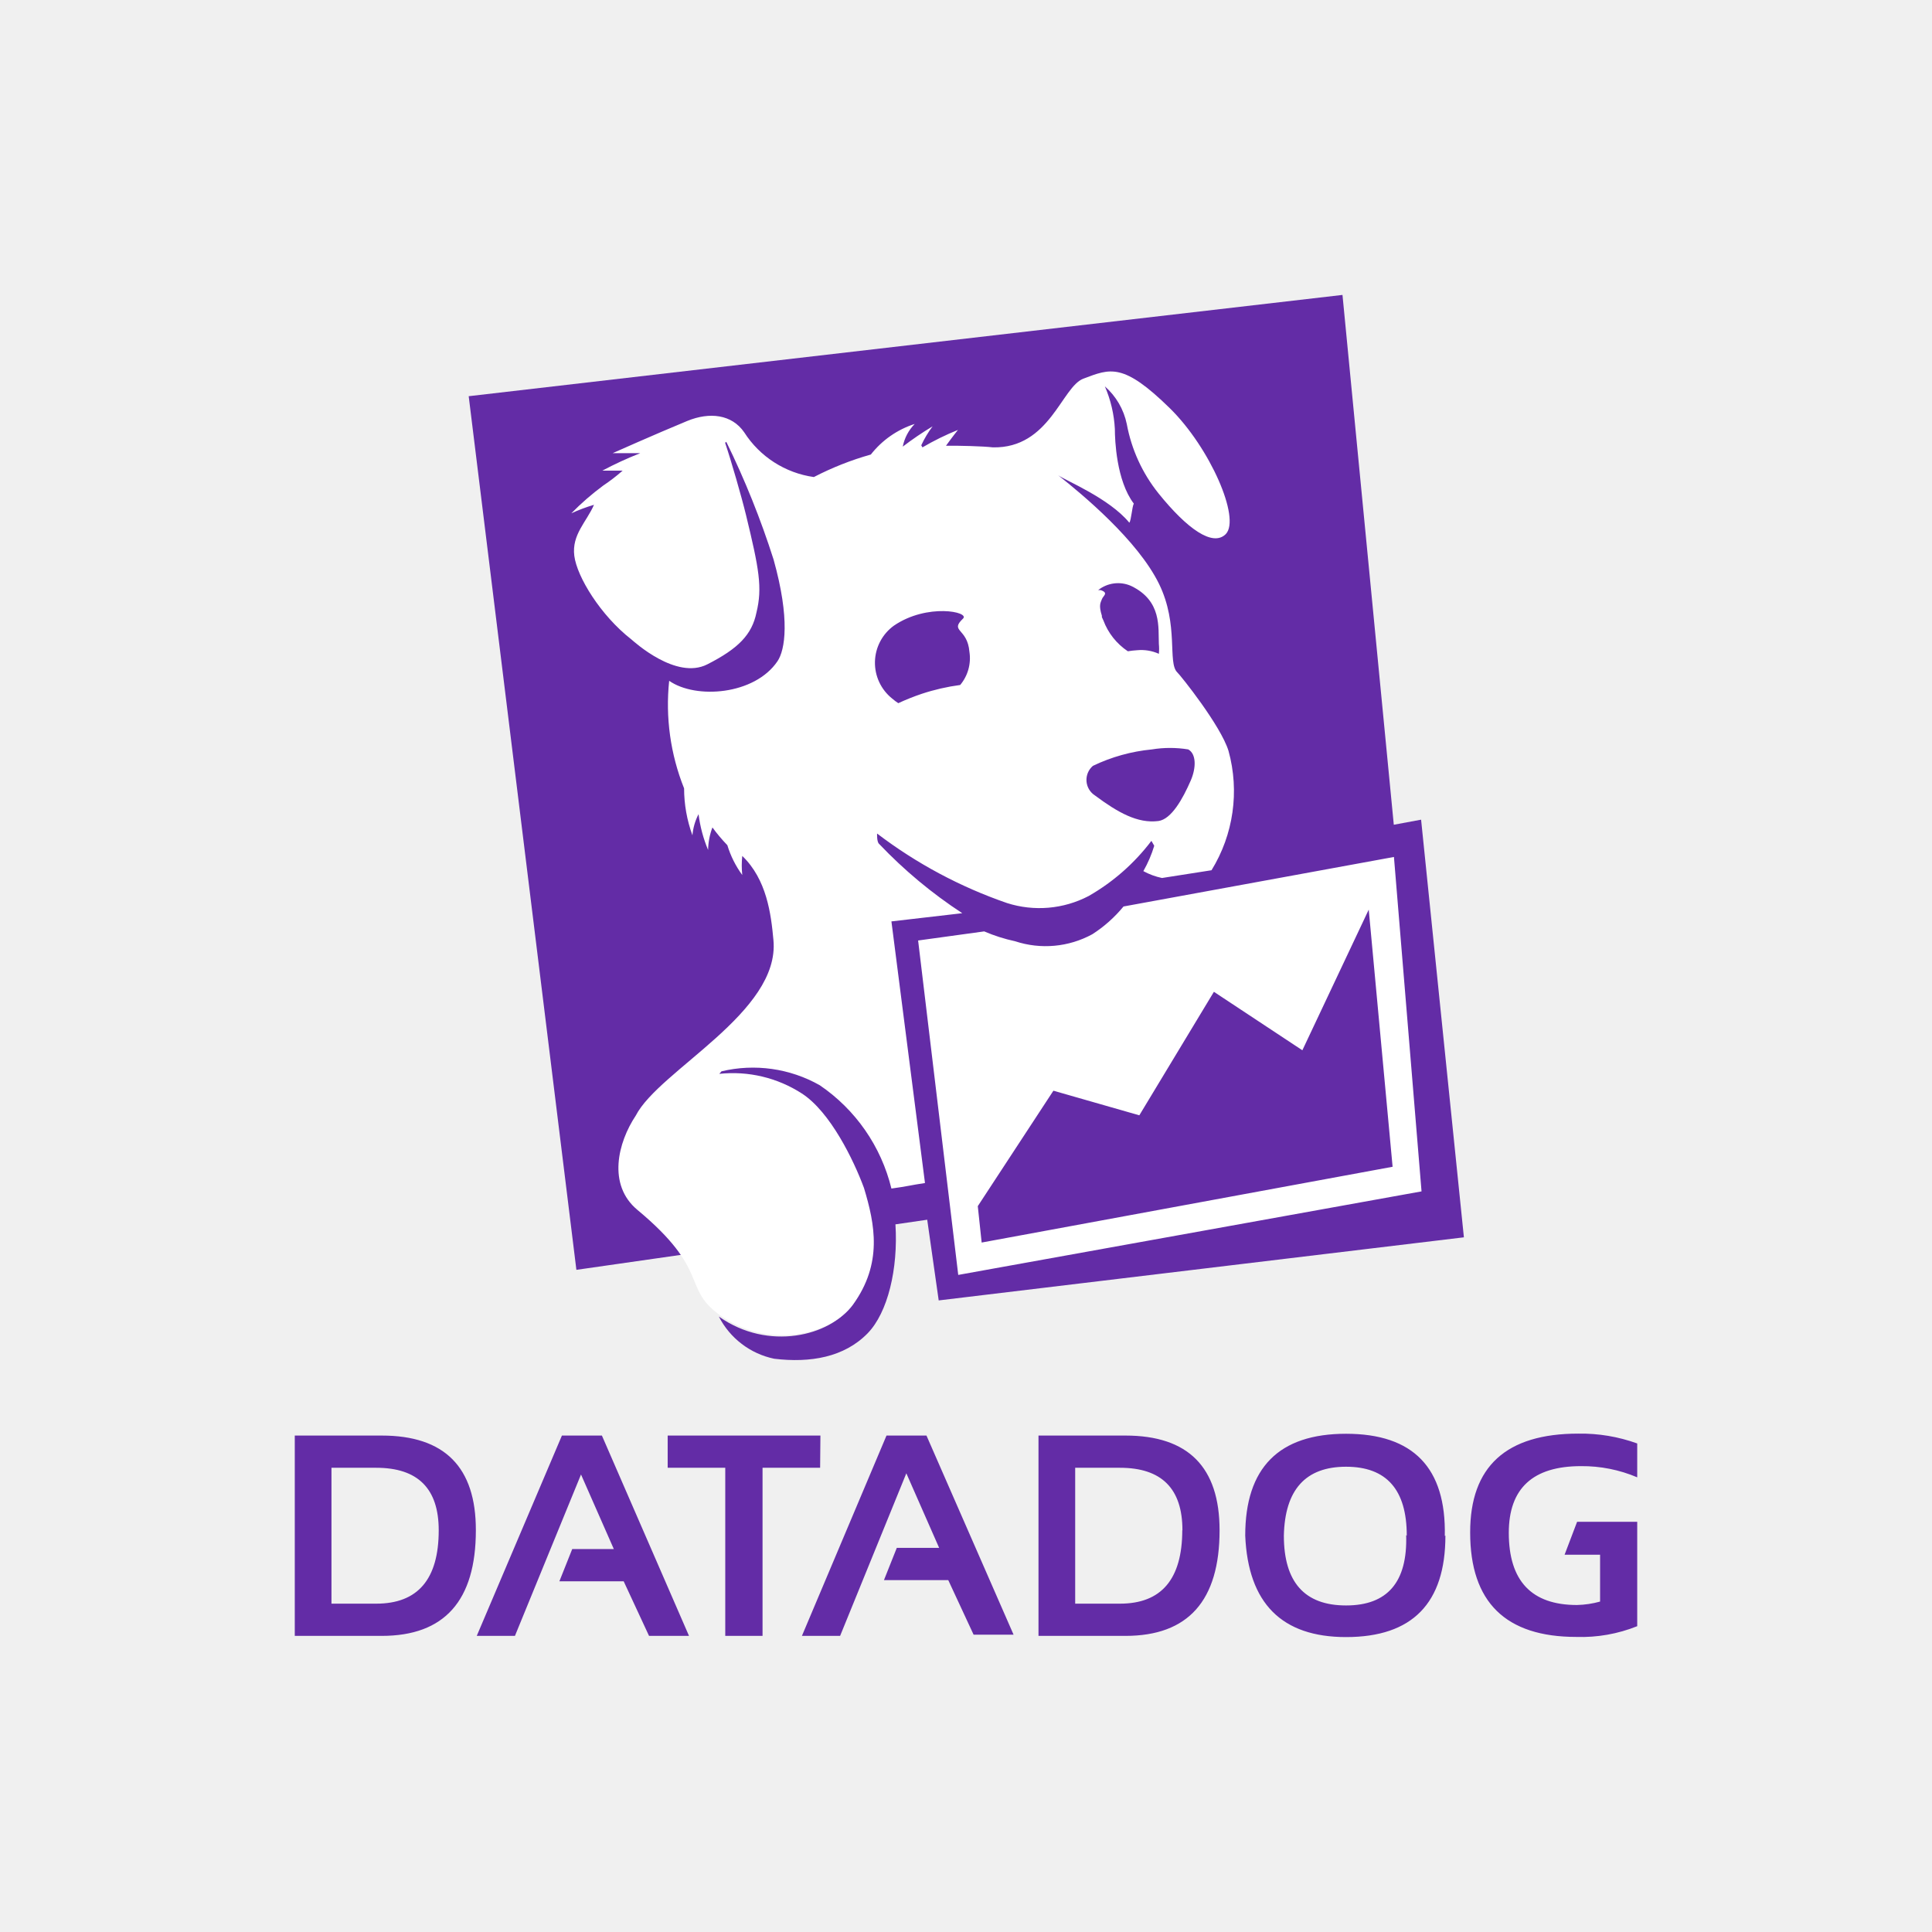
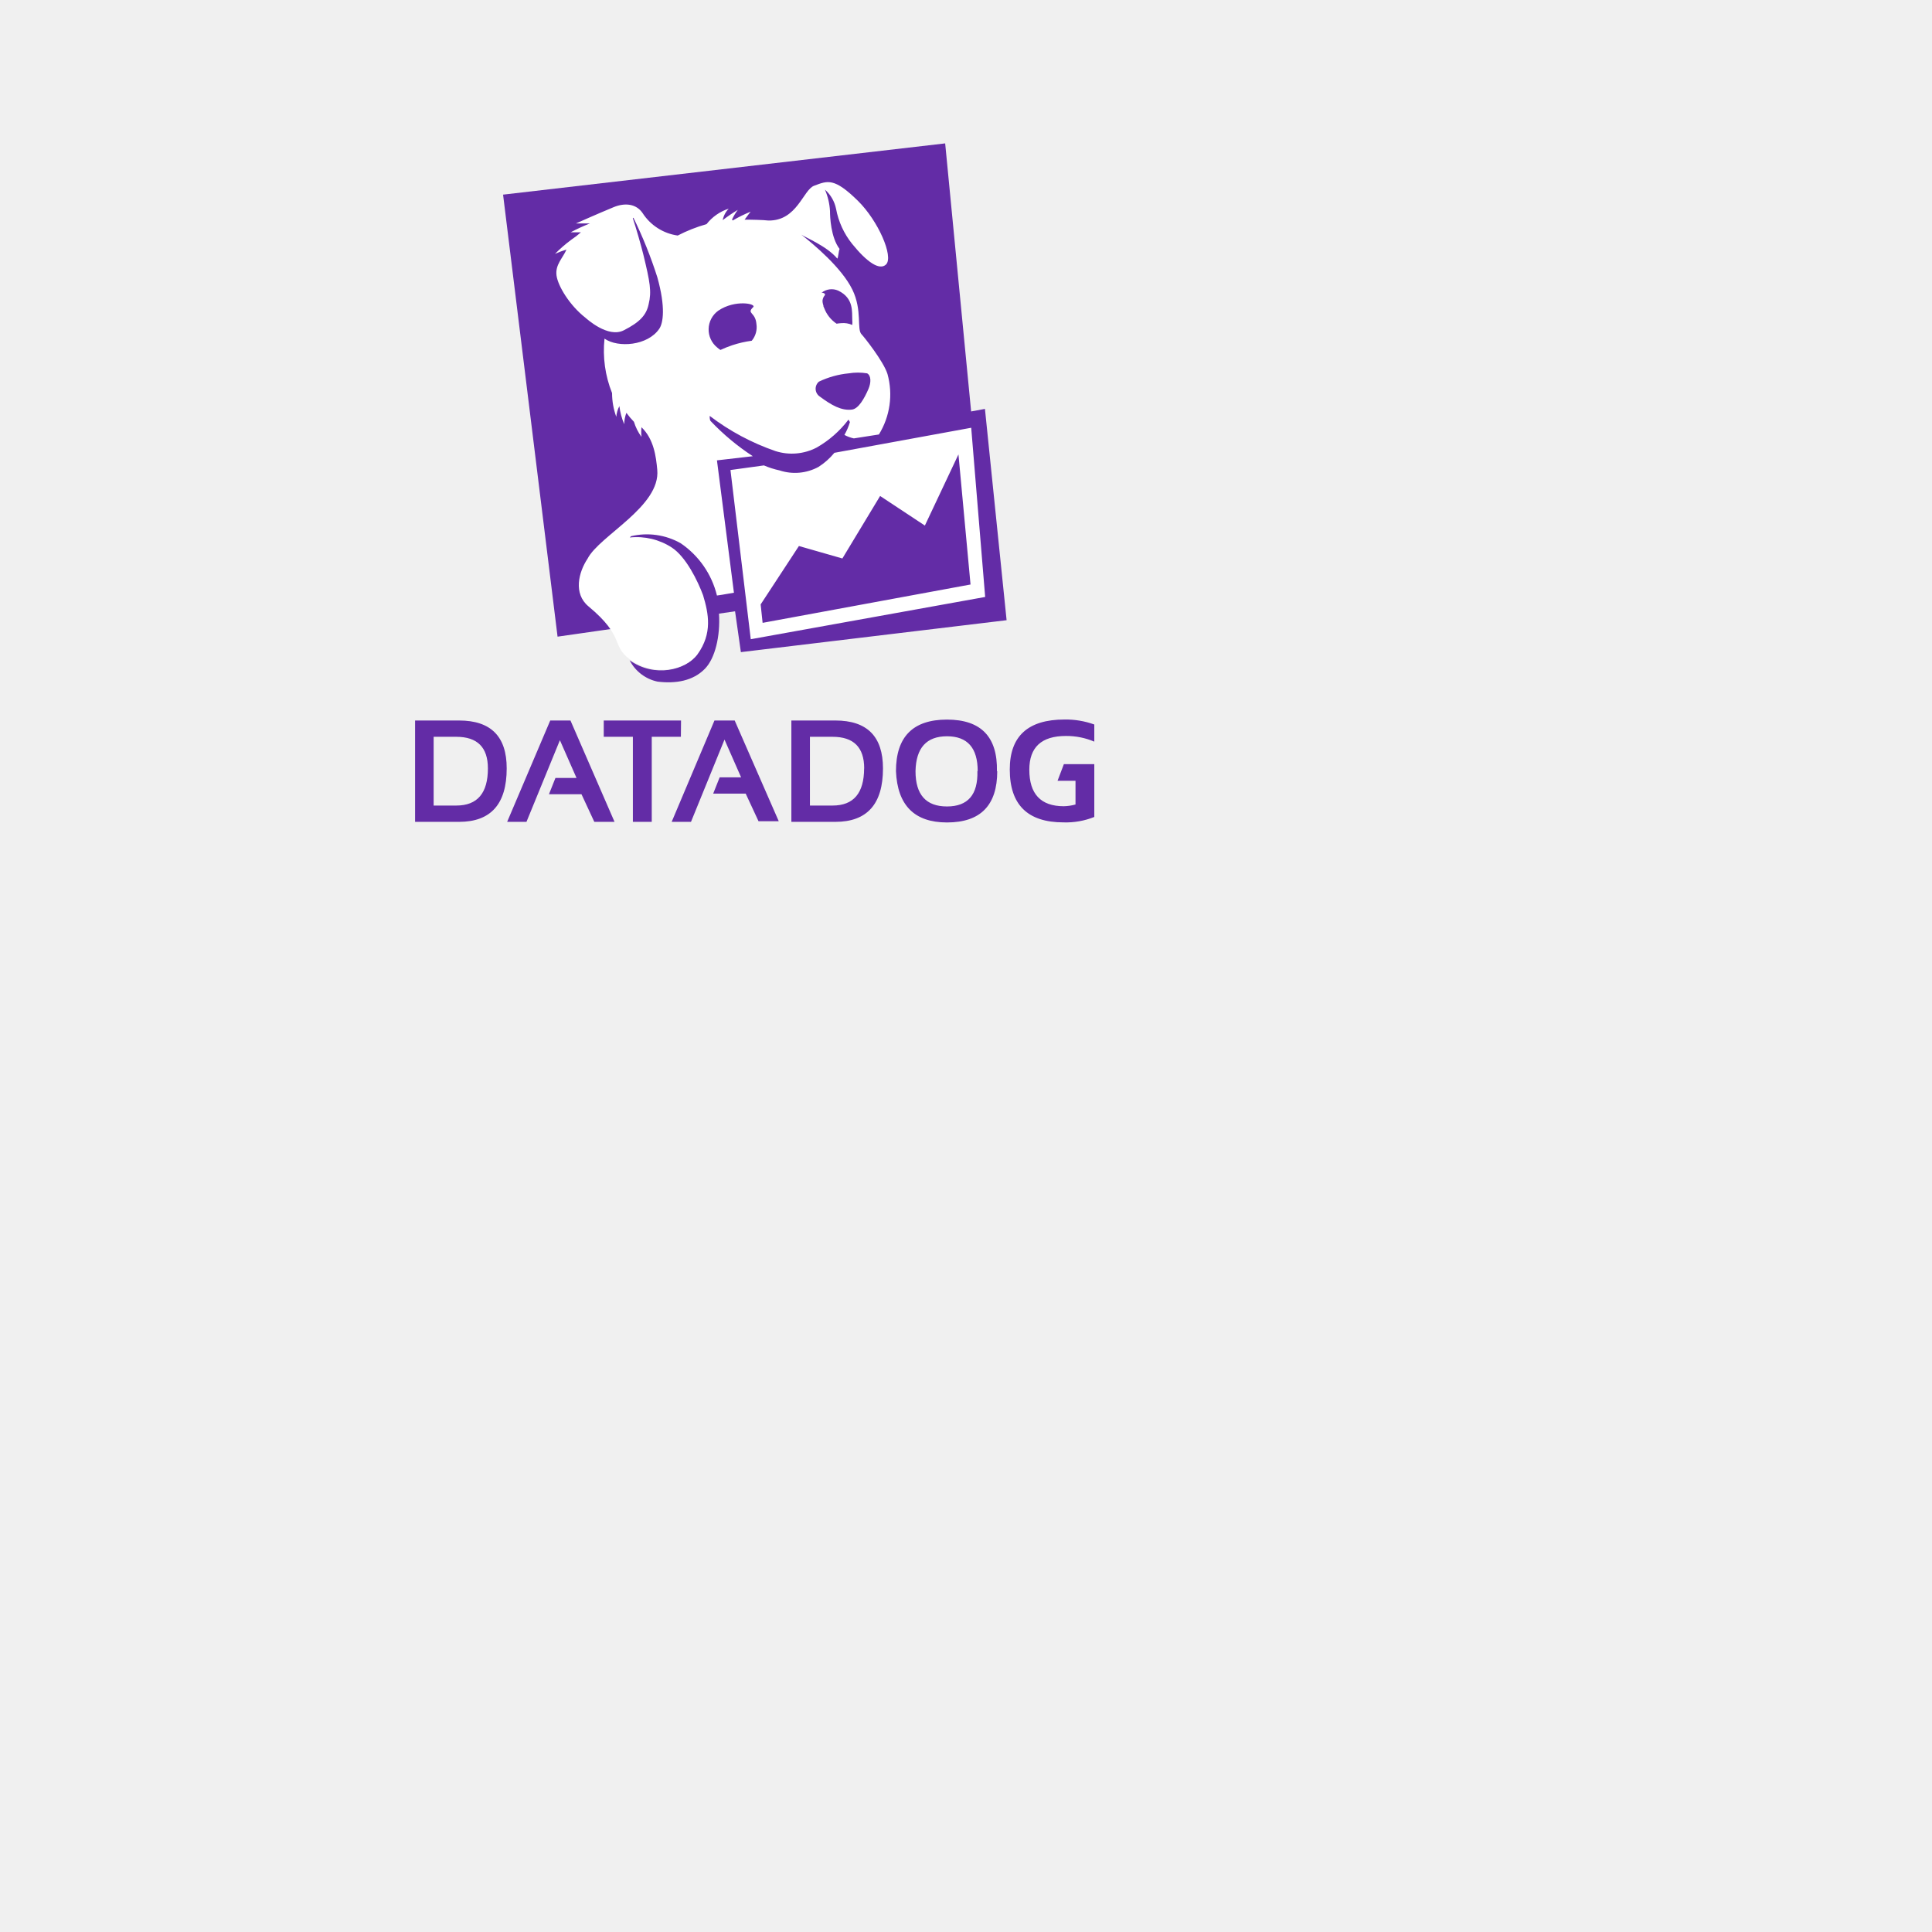
- <svg xmlns="http://www.w3.org/2000/svg" width="256" height="256" viewport="0 0 256 256" version="1.1" id="svg2">
-   <defs id="defs2" />
-   <g transform="matrix(1.976459,0,0,1.976459,-69.64587,1.526408)" id="g2">
-     <path d="m 75.59,95.47 5.84,13.43 h -2.68 l -1.7,-3.66 h -4.31 l 0.86,-2.16 h 2.79 l -2.2,-5 -4.43,10.82 H 67.2 l 5.71,-13.43 z m 14.65,0 H 80 v 2.16 h 3.86 v 11.27 h 2.5 V 97.63 h 3.86 z m -23.1,6.35 q 0,7.08 -6.31,7.08 H 55 V 95.47 h 5.83 q 6.32,0 6.31,6.35 z m -2.49,0 c 0,-2.8 -1.4,-4.19 -4.19,-4.19 h -3 v 9.11 h 3 q 4.19,0 4.19,-4.92 z m 76.32,-0.57 -0.84,2.21 h 2.38 v 3.14 a 6.32,6.32 0 0 1 -1.55,0.23 c -3.05,0 -4.57,-1.62 -4.57,-4.84 q 0,-4.47 4.84,-4.47 A 9.43,9.43 0 0 1 145,98.27 V 96 a 11.09,11.09 0 0 0 -3.95,-0.66 q -7.26,0 -7.25,6.63 0,7 7.12,7 a 10.07,10.07 0 0 0 4.08,-0.72 v -7 z M 94.67,95.47 89,108.9 h 2.56 L 96,98 l 2.2,5 h -2.84 l -0.86,2.16 h 4.31 l 1.7,3.66 h 2.68 L 97.35,95.47 Z m 22.33,6.35 q 0,7.08 -6.31,7.08 h -5.83 V 95.47 h 5.83 q 6.31,0 6.31,6.35 z m -2.49,0 c 0,-2.8 -1.4,-4.19 -4.19,-4.19 h -3 v 9.11 h 3 q 4.17,0 4.18,-4.92 z m 16,-47.64 2.87,28 L 98.17,86.41 97.4,81 95.27,81.31 c 0.19,3 -0.52,5.92 -1.86,7.3 -1.58,1.62 -3.86,2 -6.27,1.71 a 5.4,5.4 0 0 1 -3.71,-2.83 c 3.33,2.36 7.46,1.27 8.87,-0.7 a 7,7 0 0 0 1.33,-5.26 L 73.88,84.36 66.66,25.79 125.24,19 l 3.44,35.52 z m 1.63,48 q 0,6.8 -6.66,6.8 -6.47,0 -6.76,-6.8 0,-6.83 6.76,-6.83 6.76,0 6.62,6.85 z m -2.59,0 q 0,-4.62 -4.07,-4.62 -4.07,0 -4.17,4.62 0,4.68 4.17,4.68 4.17,0 4.03,-4.71 z" fill="#632ca6" id="path1" />
-     <path d="m 99.75,60.45 a 31.34,31.34 0 0 1 -5.57,-4.64 c -0.17,-0.13 -0.14,-0.7 -0.14,-0.7 a 31.14,31.14 0 0 0 8.71,4.66 7.13,7.13 0 0 0 5.47,-0.47 14,14 0 0 0 4.21,-3.7 l 0.19,0.33 a 8.22,8.22 0 0 1 -0.73,1.7 4.58,4.58 0 0 0 1.25,0.46 l 3.32,-0.52 a 10.12,10.12 0 0 0 1.14,-8 c -0.52,-1.7 -3.23,-5.08 -3.43,-5.26 -0.68,-0.65 0.12,-3.18 -1.23,-5.94 -1.43,-2.92 -5.14,-6 -6.76,-7.28 0.48,0.35 3.41,1.53 4.77,3.18 0.13,-0.17 0.18,-1.06 0.3,-1.28 -1.17,-1.54 -1.27,-4.27 -1.27,-5 a 8.3,8.3 0 0 0 -0.67,-2.86 4.6,4.6 0 0 1 1.47,2.53 10.47,10.47 0 0 0 2.13,4.65 c 1.92,2.38 3.64,3.6 4.51,2.72 1,-1.06 -1.06,-5.78 -3.74,-8.42 -3.14,-3.08 -4,-2.68 -5.8,-2 -1.46,0.53 -2.26,4.69 -6.08,4.61 -0.65,-0.08 -2.31,-0.12 -3.14,-0.11 0.43,-0.6 0.8,-1.06 0.8,-1.06 a 18.09,18.09 0 0 0 -2.38,1.17 L 97,29.08 a 7.11,7.11 0 0 1 0.76,-1.27 21.92,21.92 0 0 0 -2,1.36 3,3 0 0 1 0.8,-1.52 6.11,6.11 0 0 0 -2.94,2.05 20.24,20.24 0 0 0 -3.82,1.51 6.64,6.64 0 0 1 -4.67,-3 c -0.83,-1.2 -2.31,-1.38 -3.82,-0.76 -2.2,0.91 -5,2.16 -5,2.16 0,0 0.91,0 1.85,0 a 24.26,24.26 0 0 0 -2.54,1.17 c 0,0 0.61,0 1.36,0 a 12.1,12.1 0 0 1 -1.3,1 18.06,18.06 0 0 0 -2.14,1.86 11.56,11.56 0 0 1 1.52,-0.57 c -0.5,1.15 -1.5,2 -1.32,3.42 0.18,1.42 1.77,4 3.82,5.6 0.18,0.15 3,2.74 5.09,1.68 2.09,-1.06 3,-2 3.3,-3.47 0.41,-1.67 0.18,-2.93 -0.7,-6.55 -0.29,-1.2 -1,-3.66 -1.4,-4.84 l 0.08,-0.06 a 57.76,57.76 0 0 1 3.17,7.89 c 1.12,4 0.77,6.07 0.26,6.82 -1.53,2.26 -5.47,2.56 -7.26,1.31 a 15.13,15.13 0 0 0 1,7.21 9.22,9.22 0 0 0 0.56,3.15 3.74,3.74 0 0 1 0.41,-1.42 9.06,9.06 0 0 0 0.64,2.4 4.5,4.5 0 0 1 0.29,-1.51 11,11 0 0 0 1,1.19 6.66,6.66 0 0 0 1,2 6.07,6.07 0 0 1 0,-1.28 c 1.64,1.58 1.93,3.88 2.09,5.64 0.46,4.86 -7.66,8.72 -9.23,11.77 -1.2,1.8 -1.91,4.64 0.11,6.32 4.88,4.06 3,5.18 5.45,7 3.35,2.44 7.55,1.35 9,-0.64 2,-2.77 1.48,-5.38 0.74,-7.83 C 92.47,77 90.9,73.77 89,72.54 a 8.53,8.53 0 0 0 -5.54,-1.32 l 0.15,-0.17 a 9.1,9.1 0 0 1 6.58,0.93 11.74,11.74 0 0 1 4.81,6.93 c 1.1,-0.15 1.25,-0.22 2.25,-0.37 L 95,61 Z m 11.32,-21.94 c 2.08,1 1.81,2.81 1.86,3.89 a 3.29,3.29 0 0 1 0,0.66 2.88,2.88 0 0 0 -1.46,-0.24 5.87,5.87 0 0 0 -0.62,0.07 4.29,4.29 0 0 1 -1.64,-2.07 l -0.1,-0.22 v -0.09 0 c -0.23,-0.73 -0.08,-0.88 0,-1.11 0.08,-0.23 0.48,-0.42 -0.08,-0.61 h -0.17 a 2.15,2.15 0 0 1 2.21,-0.28 z m -2.56,12.06 a 11.72,11.72 0 0 1 3.95,-1.1 7.56,7.56 0 0 1 2.44,0 c 0.54,0.3 0.54,1.22 0.17,2.08 -0.54,1.24 -1.3,2.6 -2.17,2.72 -1.4,0.18 -2.73,-0.58 -4.25,-1.71 a 1.24,1.24 0 0 1 -0.14,-1.99 z m -13.34,-9.4 c 2.23,-1.52 5.11,-0.92 4.63,-0.47 -0.92,0.88 0.3,0.62 0.43,2.23 a 2.79,2.79 0 0 1 -0.62,2.22 14.16,14.16 0 0 0 -2.57,0.59 15.74,15.74 0 0 0 -1.58,0.63 3.68,3.68 0 0 1 -0.41,-0.31 3.07,3.07 0 0 1 0.12,-4.89 z M 128.69,56.68 110.56,60 a 9,9 0 0 1 -2.09,1.86 6.53,6.53 0 0 1 -5.18,0.47 11.18,11.18 0 0 1 -2.07,-0.66 l -4.43,0.61 2.69,22.42 31.06,-5.6 z m -27.64,25.85 -0.26,-2.44 5.07,-7.74 5.76,1.65 5,-8.28 5.93,3.92 4.45,-9.43 1.6,17.24 z" fill="#ffffff" id="path2" />
-   </g>
+ <svg xmlns="http://www.w3.org/2000/svg" width="256" height="256">
+   <path d="M75.59,95.47l5.84,13.43H78.75l-1.7-3.66H72.74l.86-2.16h2.79l-2.2-5L69.76,108.9H67.2l5.71-13.43Zm14.65,0H80v2.16h3.86V108.9h2.5V97.63h3.86Zm-23.1,6.35q0,7.08-6.31,7.08H55V95.47h5.83Q67.15,95.47,67.14,101.82Zm-2.49,0c0-2.8-1.4-4.19-4.19-4.19h-3v9.11h3Q64.65,106.74,64.65,101.82Zm76.32-.57-.84,2.21h2.38v3.14a6.32,6.32,0,0,1-1.55.23c-3.05,0-4.57-1.62-4.57-4.84q0-4.47,4.84-4.47a9.43,9.43,0,0,1,3.77.75V96a11.09,11.09,0,0,0-3.95-.66q-7.26,0-7.25,6.63,0,7,7.12,7a10.07,10.07,0,0,0,4.08-.72v-7Zm-46.3-5.78L89,108.9h2.56L96,98l2.2,5H95.36l-.86,2.16h4.31l1.7,3.66h2.68L97.35,95.47ZM117,101.82q0,7.08-6.31,7.08h-5.83V95.47h5.83Q117,95.47,117,101.82Zm-2.49,0c0-2.8-1.4-4.19-4.19-4.19h-3v9.11h3Q114.49,106.74,114.5,101.82Zm16-47.64,2.87,28L98.17,86.41,97.4,81l-2.13.31c.19,3-.52,5.92-1.86,7.3-1.58,1.62-3.86,2-6.27,1.71a5.4,5.4,0,0,1-3.71-2.83c3.33,2.36,7.46,1.27,8.87-.7a7,7,0,0,0,1.33-5.26L73.88,84.36,66.66,25.79,125.24,19l3.44,35.52Zm1.63,48q0,6.8-6.66,6.8-6.47,0-6.76-6.8,0-6.83,6.76-6.83T132.1,102.2Zm-2.59,0q0-4.62-4.07-4.62t-4.17,4.62q0,4.68,4.17,4.68T129.51,102.15Z" fill="#632ca6" />
+   <path d="M99.75,60.45a31.34,31.34,0,0,1-5.57-4.64c-.17-.13-.14-.7-.14-.7a31.14,31.14,0,0,0,8.71,4.66,7.13,7.13,0,0,0,5.47-.47,14,14,0,0,0,4.21-3.7l.19.33a8.22,8.22,0,0,1-.73,1.7,4.58,4.58,0,0,0,1.25.46l3.32-.52a10.12,10.12,0,0,0,1.14-8c-.52-1.7-3.23-5.08-3.43-5.26-.68-.65.12-3.18-1.23-5.94-1.43-2.92-5.14-6-6.76-7.28.48.35,3.41,1.53,4.77,3.18.13-.17.18-1.06.3-1.28-1.17-1.54-1.27-4.27-1.27-5a8.3,8.3,0,0,0-.67-2.86,4.6,4.6,0,0,1,1.47,2.53,10.47,10.47,0,0,0,2.13,4.65c1.92,2.38,3.64,3.6,4.51,2.72,1-1.06-1.06-5.78-3.74-8.42-3.14-3.08-4-2.68-5.8-2-1.46.53-2.26,4.69-6.08,4.61-.65-.08-2.31-.12-3.14-.11.43-.6.8-1.06.8-1.06a18.09,18.09,0,0,0-2.38,1.17L97,29.08a7.11,7.11,0,0,1,.76-1.27,21.92,21.92,0,0,0-2,1.36,3,3,0,0,1,.8-1.52,6.11,6.11,0,0,0-2.94,2.05,20.24,20.24,0,0,0-3.82,1.51,6.64,6.64,0,0,1-4.67-3c-.83-1.2-2.31-1.38-3.82-.76-2.2.91-5,2.16-5,2.16s.91,0,1.85,0a24.26,24.26,0,0,0-2.54,1.17s.61,0,1.36,0a12.1,12.1,0,0,1-1.3,1,18.06,18.06,0,0,0-2.14,1.86,11.56,11.56,0,0,1,1.52-.57c-.5,1.15-1.5,2-1.32,3.42s1.77,4,3.82,5.6c.18.15,3,2.74,5.09,1.68s3-2,3.3-3.47c.41-1.67.18-2.93-.7-6.55-.29-1.2-1-3.66-1.4-4.84l.08-.06a57.76,57.76,0,0,1,3.17,7.89c1.12,4,.77,6.07.26,6.82-1.53,2.26-5.47,2.56-7.26,1.31a15.13,15.13,0,0,0,1,7.21,9.22,9.22,0,0,0,.56,3.15,3.74,3.74,0,0,1,.41-1.42,9.06,9.06,0,0,0,.64,2.4A4.5,4.5,0,0,1,83,54.7a11,11,0,0,0,1,1.19,6.66,6.66,0,0,0,1,2,6.07,6.07,0,0,1,0-1.28c1.64,1.58,1.93,3.88,2.09,5.64.46,4.86-7.66,8.72-9.23,11.77-1.2,1.8-1.91,4.64.11,6.32,4.88,4.06,3,5.18,5.45,7,3.35,2.44,7.55,1.35,9-.64,2-2.77,1.48-5.38.74-7.83C92.47,77,90.9,73.77,89,72.54a8.53,8.53,0,0,0-5.54-1.32l.15-.17a9.1,9.1,0,0,1,6.58.93A11.74,11.74,0,0,1,95,78.91c1.1-.15,1.25-.22,2.25-.37L95,61Zm11.32-21.94c2.08,1,1.81,2.81,1.86,3.89a3.29,3.29,0,0,1,0,.66,2.88,2.88,0,0,0-1.46-.24,5.87,5.87,0,0,0-.62.07,4.29,4.29,0,0,1-1.64-2.07l-.1-.22,0-.09v0c-.23-.73-.08-.88,0-1.11s.48-.42-.08-.61l-.17,0A2.15,2.15,0,0,1,111.07,38.51Zm-2.56,12.06a11.72,11.72,0,0,1,3.95-1.1,7.56,7.56,0,0,1,2.44,0c.54.3.54,1.22.17,2.08-.54,1.24-1.3,2.6-2.17,2.72-1.4.18-2.73-.58-4.25-1.71A1.24,1.24,0,0,1,108.51,50.57Zm-13.34-9.4c2.23-1.52,5.11-.92,4.63-.47-.92.88.3.62.43,2.23a2.79,2.79,0,0,1-.62,2.22,14.16,14.16,0,0,0-2.57.59,15.74,15.74,0,0,0-1.58.63,3.68,3.68,0,0,1-.41-.31A3.07,3.07,0,0,1,95.17,41.17Zm33.52,15.51L110.56,60a9,9,0,0,1-2.09,1.86,6.53,6.53,0,0,1-5.18.47,11.18,11.18,0,0,1-2.07-.66l-4.43.61,2.69,22.42,31.06-5.6ZM101.05,82.53l-.26-2.44,5.07-7.74L111.62,74l5-8.28,5.93,3.92L127,60.21l1.6,17.24Z" fill="#fff" />
</svg>
